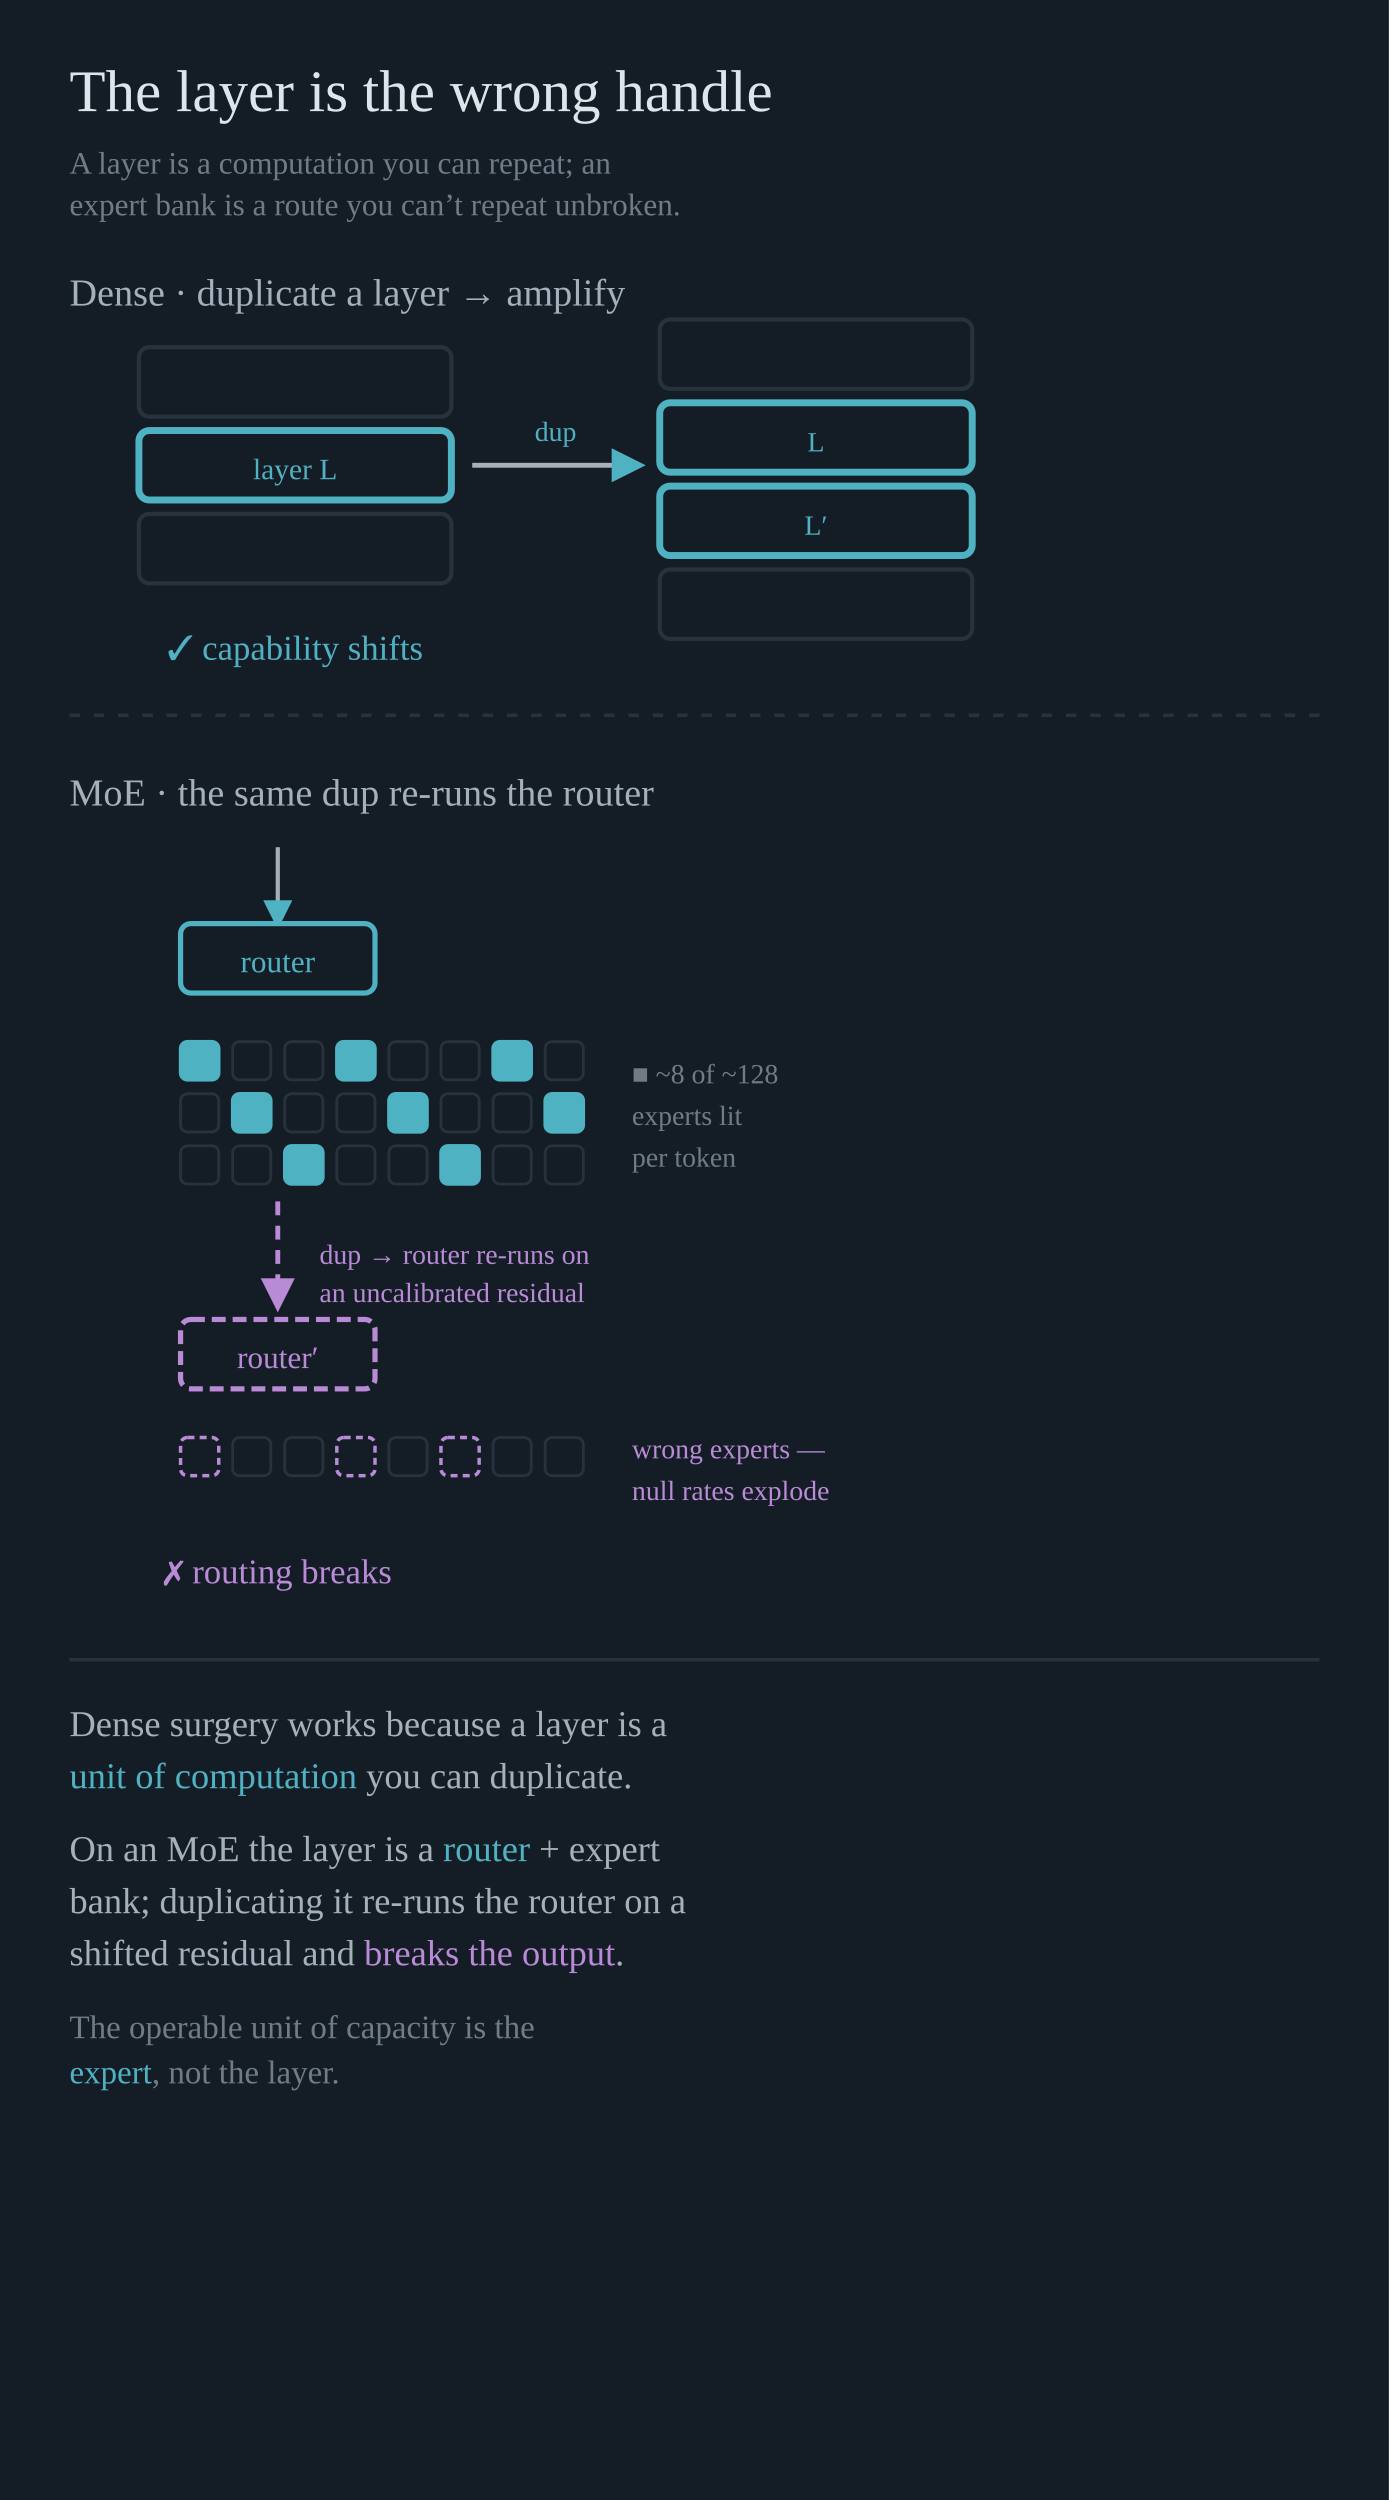
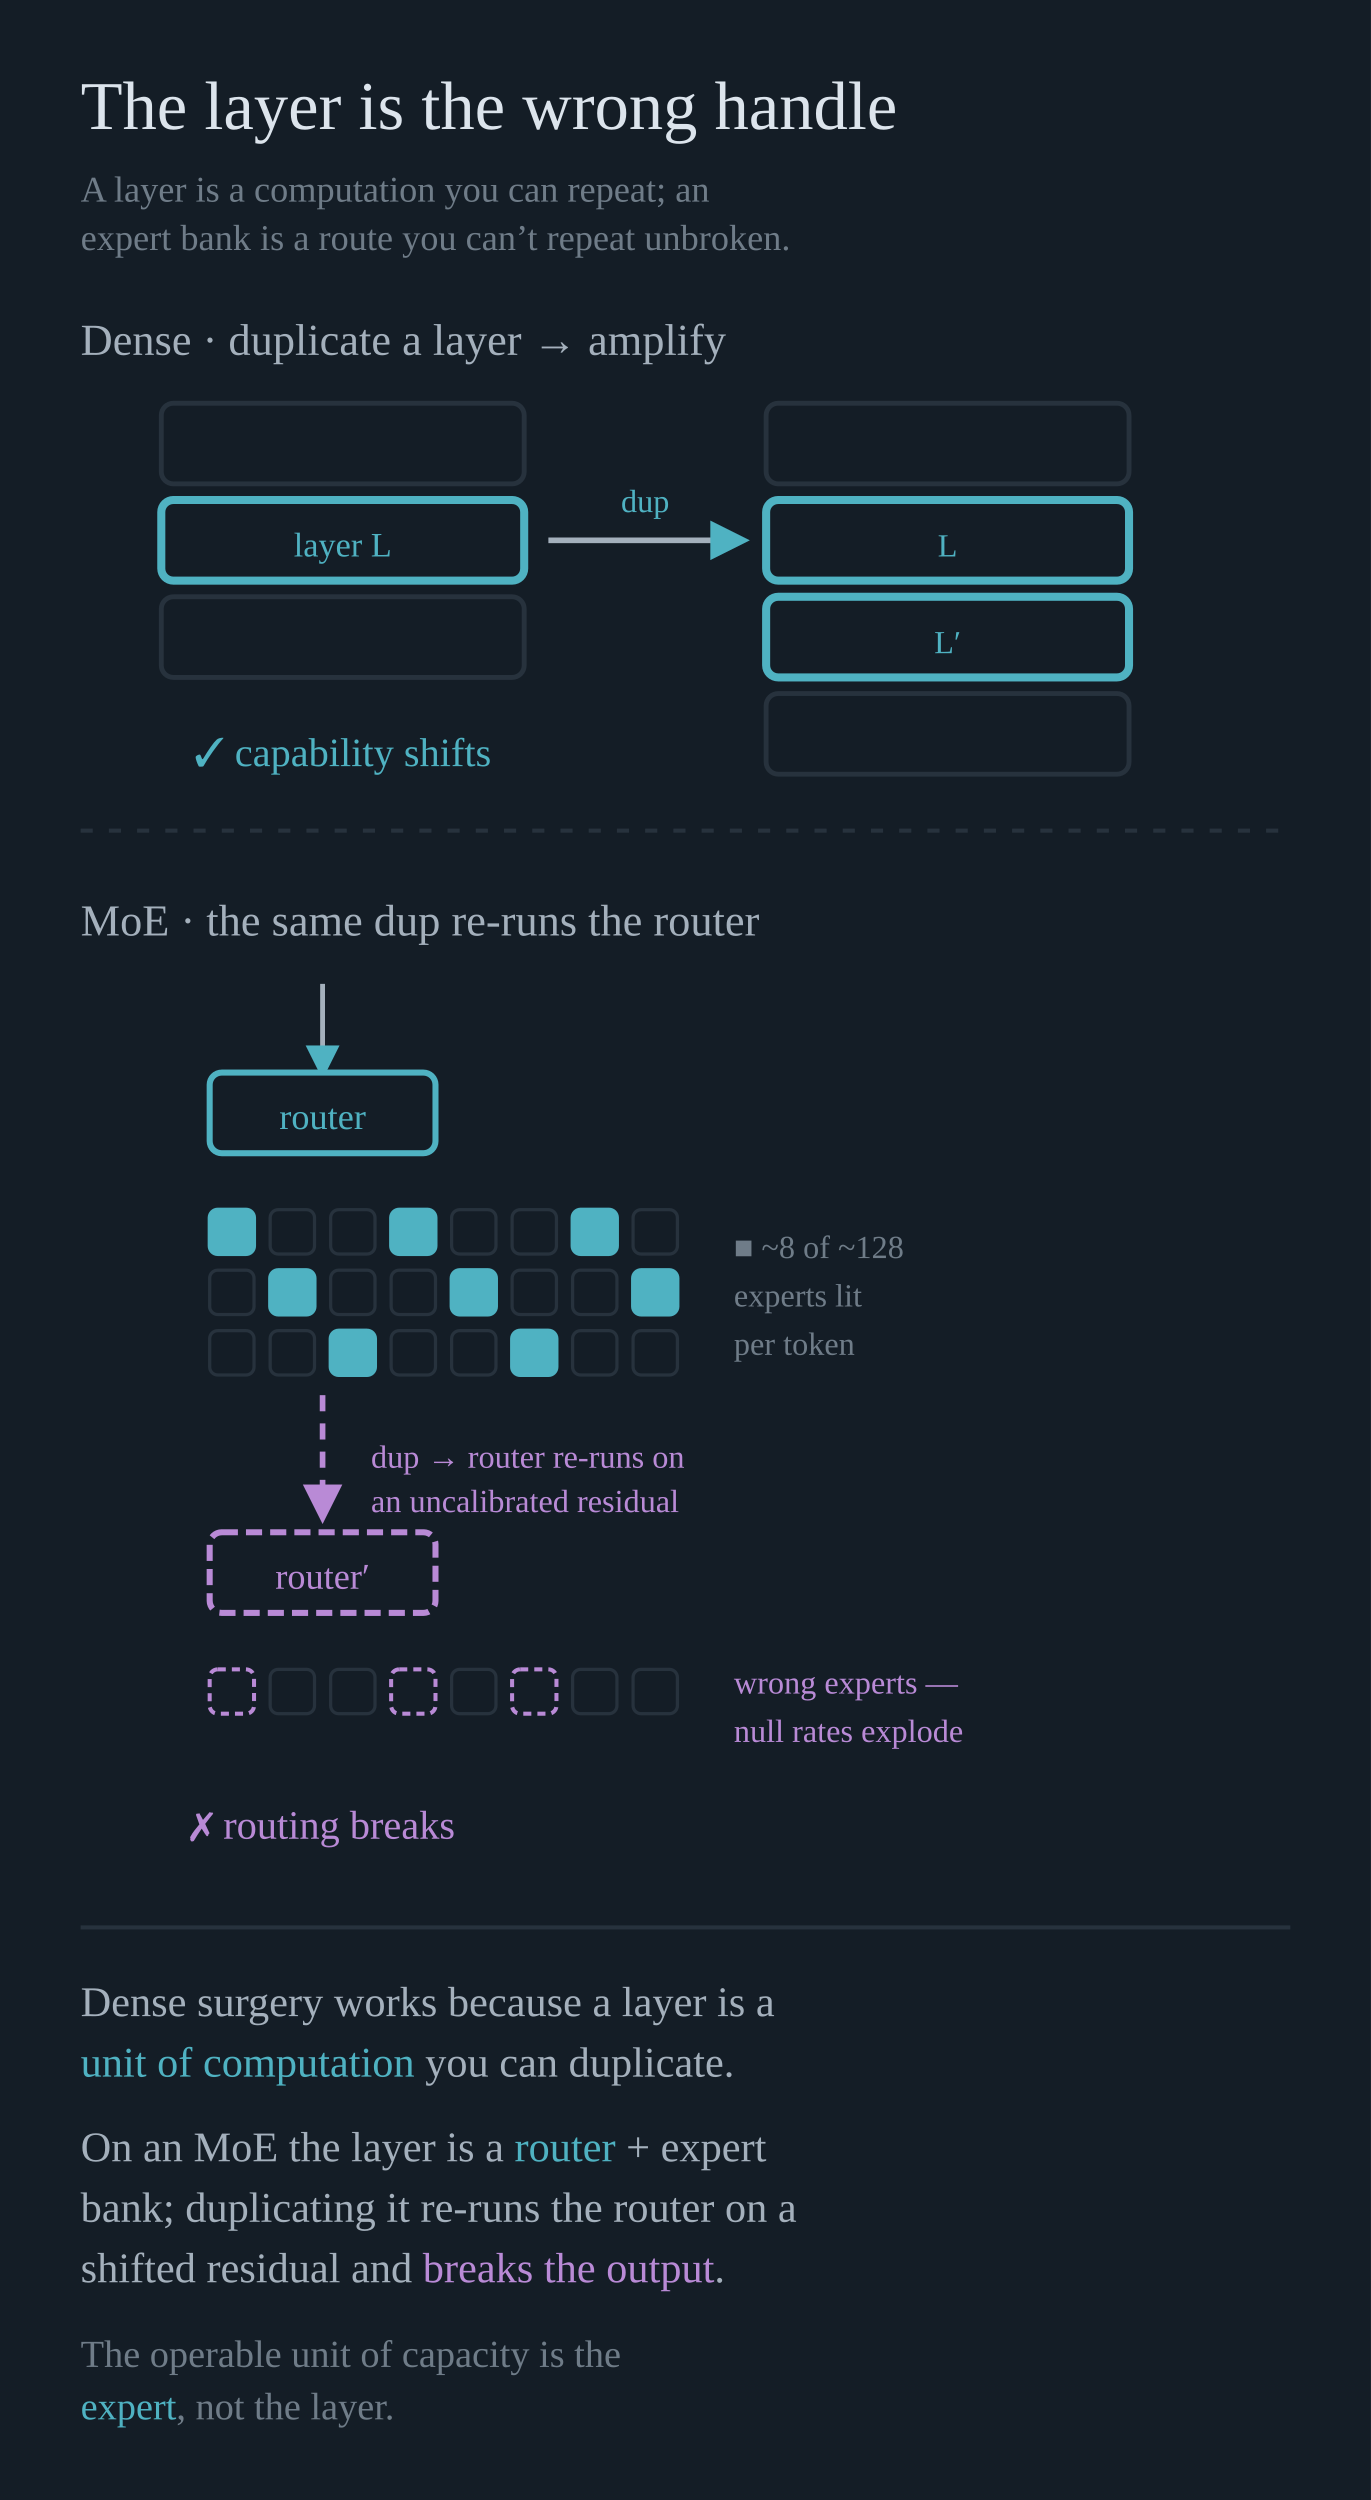
- <svg xmlns="http://www.w3.org/2000/svg" viewBox="0 0 400 720" font-family="var(--font-mono,'JetBrains Mono',ui-monospace,Menlo,monospace)">
+ <svg xmlns="http://www.w3.org/2000/svg" viewBox="0 0 340 620" font-family="var(--font-mono,'JetBrains Mono',ui-monospace,Menlo,monospace)">
  <style>
    .ttl  { font-family: var(--font-serif,'Newsreader',Georgia,serif); }
    text  { fill: var(--ink,#DCE4EC); }
    .mut  { fill: var(--muted,#6F7C88); }
    .ink2 { fill: var(--ink2,#A4B0BC); }
    .ok   { fill: var(--accent,#4FB2C2); }
    .bad  { fill: var(--neg,#B98AD6); }
    .lyr  { fill: var(--bg2,#141D26); stroke: var(--rule2,#27323D); stroke-width: 1.2; }
    .lyrhi{ fill: none; stroke: var(--accent,#4FB2C2); stroke-width: 2; }
    .exp  { fill: var(--bg2,#141D26); stroke: var(--rule2,#27323D); stroke-width: 0.8; }
    .explit { fill: var(--accent,#4FB2C2); stroke: var(--accent,#4FB2C2); }
    .expmis { fill: none; stroke: var(--neg,#B98AD6); stroke-width: 1; }
    .gd   { stroke: var(--ink2,#A4B0BC); fill: none; }
    .gdbad{ stroke: var(--neg,#B98AD6); fill: none; }
  </style>
-   <rect x="0" y="0" width="400" height="720" fill="var(--bg2,#141D26)" />
+   <rect x="0" y="0" width="340" height="620" fill="var(--bg2,#141D26)" />
  <text class="ttl" x="20" y="32" font-size="17">The layer is the wrong handle</text>
  <text class="mut" x="20" y="50" font-size="9">A layer is a computation you can repeat; an</text>
  <text class="mut" x="20" y="62" font-size="9">expert bank is a route you can’t repeat unbroken.</text>
  <defs>
    <marker id="arm" viewBox="0 0 10 10" refX="8" refY="5" markerWidth="7" markerHeight="7" orient="auto-start-reverse">
      <path d="M0,0 L10,5 L0,10 z" fill="var(--accent,#4FB2C2)" />
    </marker>
    <marker id="arbm" viewBox="0 0 10 10" refX="8" refY="5" markerWidth="7" markerHeight="7" orient="auto-start-reverse">
      <path d="M0,0 L10,5 L0,10 z" fill="var(--neg,#B98AD6)" />
    </marker>
  </defs>
  <text class="ink2" x="20" y="88" font-size="11" font-family="var(--font-serif,'Newsreader',Georgia,serif)">Dense · duplicate a layer → amplify</text>
  <g>
    <rect class="lyr" x="40" y="100" width="90" height="20" rx="3" />
    <rect class="lyrhi" x="40" y="124" width="90" height="20" rx="3" />
    <rect class="lyr" x="40" y="148" width="90" height="20" rx="3" />
    <text class="ok" x="85" y="138" font-size="8.5" text-anchor="middle">layer L</text>
  </g>
  <line x1="136" y1="134" x2="184" y2="134" class="gd" stroke-width="1.4" marker-end="url(#arm)" />
  <text class="ok" x="160" y="127" font-size="8" text-anchor="middle">dup</text>
  <g>
-     <rect class="lyr" x="190" y="92" width="90" height="20" rx="3" />
-     <rect class="lyrhi" x="190" y="116" width="90" height="20" rx="3" />
-     <rect class="lyrhi" x="190" y="140" width="90" height="20" rx="3" />
-     <rect class="lyr" x="190" y="164" width="90" height="20" rx="3" />
-     <text class="ok" x="235" y="130" font-size="8" text-anchor="middle">L</text>
-     <text class="ok" x="235" y="154" font-size="8" text-anchor="middle">L′</text>
+     <rect class="lyr" x="190" y="100" width="90" height="20" rx="3" />
+     <rect class="lyrhi" x="190" y="124" width="90" height="20" rx="3" />
+     <rect class="lyrhi" x="190" y="148" width="90" height="20" rx="3" />
+     <rect class="lyr" x="190" y="172" width="90" height="20" rx="3" />
+     <text class="ok" x="235" y="138" font-size="8" text-anchor="middle">L</text>
+     <text class="ok" x="235" y="162" font-size="8" text-anchor="middle">L′</text>
  </g>
  <text class="ok" x="85" y="190" font-size="10" text-anchor="middle">✓ capability shifts</text>
-   <line x1="20" y1="206" x2="380" y2="206" stroke="var(--rule2,#27323D)" stroke-width="1" stroke-dasharray="3 4" />
+   <line x1="20" y1="206" x2="320" y2="206" stroke="var(--rule2,#27323D)" stroke-width="1" stroke-dasharray="3 4" />
  <text class="ink2" x="20" y="232" font-size="11" font-family="var(--font-serif,'Newsreader',Georgia,serif)">MoE · the same dup re-runs the router</text>
  <line x1="80" y1="244" x2="80" y2="266" class="gd" stroke-width="1.2" marker-end="url(#arm)" />
  <rect x="52" y="266" width="56" height="20" rx="3" fill="var(--bg2,#141D26)" stroke="var(--accent,#4FB2C2)" stroke-width="1.5" />
  <text class="ok" x="80" y="280" font-size="9" text-anchor="middle">router</text>
  <g>
    <rect class="explit" x="52" y="300" width="11" height="11" rx="2" />
    <rect class="exp" x="67" y="300" width="11" height="11" rx="2" />
    <rect class="exp" x="82" y="300" width="11" height="11" rx="2" />
    <rect class="explit" x="97" y="300" width="11" height="11" rx="2" />
    <rect class="exp" x="112" y="300" width="11" height="11" rx="2" />
    <rect class="exp" x="127" y="300" width="11" height="11" rx="2" />
    <rect class="explit" x="142" y="300" width="11" height="11" rx="2" />
    <rect class="exp" x="157" y="300" width="11" height="11" rx="2" />
    <rect class="exp" x="52" y="315" width="11" height="11" rx="2" />
    <rect class="explit" x="67" y="315" width="11" height="11" rx="2" />
    <rect class="exp" x="82" y="315" width="11" height="11" rx="2" />
    <rect class="exp" x="97" y="315" width="11" height="11" rx="2" />
    <rect class="explit" x="112" y="315" width="11" height="11" rx="2" />
    <rect class="exp" x="127" y="315" width="11" height="11" rx="2" />
    <rect class="exp" x="142" y="315" width="11" height="11" rx="2" />
    <rect class="explit" x="157" y="315" width="11" height="11" rx="2" />
    <rect class="exp" x="52" y="330" width="11" height="11" rx="2" />
    <rect class="exp" x="67" y="330" width="11" height="11" rx="2" />
    <rect class="explit" x="82" y="330" width="11" height="11" rx="2" />
    <rect class="exp" x="97" y="330" width="11" height="11" rx="2" />
    <rect class="exp" x="112" y="330" width="11" height="11" rx="2" />
    <rect class="explit" x="127" y="330" width="11" height="11" rx="2" />
    <rect class="exp" x="142" y="330" width="11" height="11" rx="2" />
    <rect class="exp" x="157" y="330" width="11" height="11" rx="2" />
  </g>
  <text class="mut" x="182" y="312" font-size="8">■ ~8 of ~128</text>
  <text class="mut" x="182" y="324" font-size="8">experts lit</text>
  <text class="mut" x="182" y="336" font-size="8">per token</text>
  <line x1="80" y1="346" x2="80" y2="376" class="gdbad" stroke-width="1.4" stroke-dasharray="4 3" marker-end="url(#arbm)" />
  <text class="bad" x="92" y="364" font-size="8">dup → router re-runs on</text>
  <text class="bad" x="92" y="375" font-size="8">an uncalibrated residual</text>
  <rect x="52" y="380" width="56" height="20" rx="3" fill="var(--bg2,#141D26)" stroke="var(--neg,#B98AD6)" stroke-width="1.5" stroke-dasharray="4 2" />
  <text class="bad" x="80" y="394" font-size="9" text-anchor="middle">router′</text>
  <g>
    <rect class="expmis" x="52" y="414" width="11" height="11" rx="2" stroke-dasharray="2 1.5" />
    <rect class="exp" x="67" y="414" width="11" height="11" rx="2" />
    <rect class="exp" x="82" y="414" width="11" height="11" rx="2" />
    <rect class="expmis" x="97" y="414" width="11" height="11" rx="2" stroke-dasharray="2 1.5" />
    <rect class="exp" x="112" y="414" width="11" height="11" rx="2" />
    <rect class="expmis" x="127" y="414" width="11" height="11" rx="2" stroke-dasharray="2 1.5" />
    <rect class="exp" x="142" y="414" width="11" height="11" rx="2" />
    <rect class="exp" x="157" y="414" width="11" height="11" rx="2" />
  </g>
  <text class="bad" x="182" y="420" font-size="8">wrong experts —</text>
  <text class="bad" x="182" y="432" font-size="8">null rates explode</text>
  <text class="bad" x="80" y="456" font-size="10" text-anchor="middle">✗ routing breaks</text>
-   <line x1="20" y1="478" x2="380" y2="478" stroke="var(--rule2,#27323D)" stroke-width="1" />
+   <line x1="20" y1="478" x2="320" y2="478" stroke="var(--rule2,#27323D)" stroke-width="1" />
  <text x="20" y="500" class="ink2" font-size="10.5">Dense surgery works because a layer is a</text>
  <text x="20" y="515" class="ink2" font-size="10.5">
    <tspan class="ok">unit of computation</tspan> you can duplicate.</text>
  <text x="20" y="536" class="ink2" font-size="10.5">On an MoE the layer is a <tspan class="ok">router</tspan> + expert</text>
  <text x="20" y="551" class="ink2" font-size="10.5">bank; duplicating it re-runs the router on a</text>
  <text x="20" y="566" class="ink2" font-size="10.5">shifted residual and <tspan class="bad">breaks the output</tspan>.</text>
  <text x="20" y="587" class="mut" font-size="9.5">The operable unit of capacity is the</text>
  <text x="20" y="600" class="mut" font-size="9.5">
    <tspan class="ok">expert</tspan>, not the layer.</text>
</svg>
